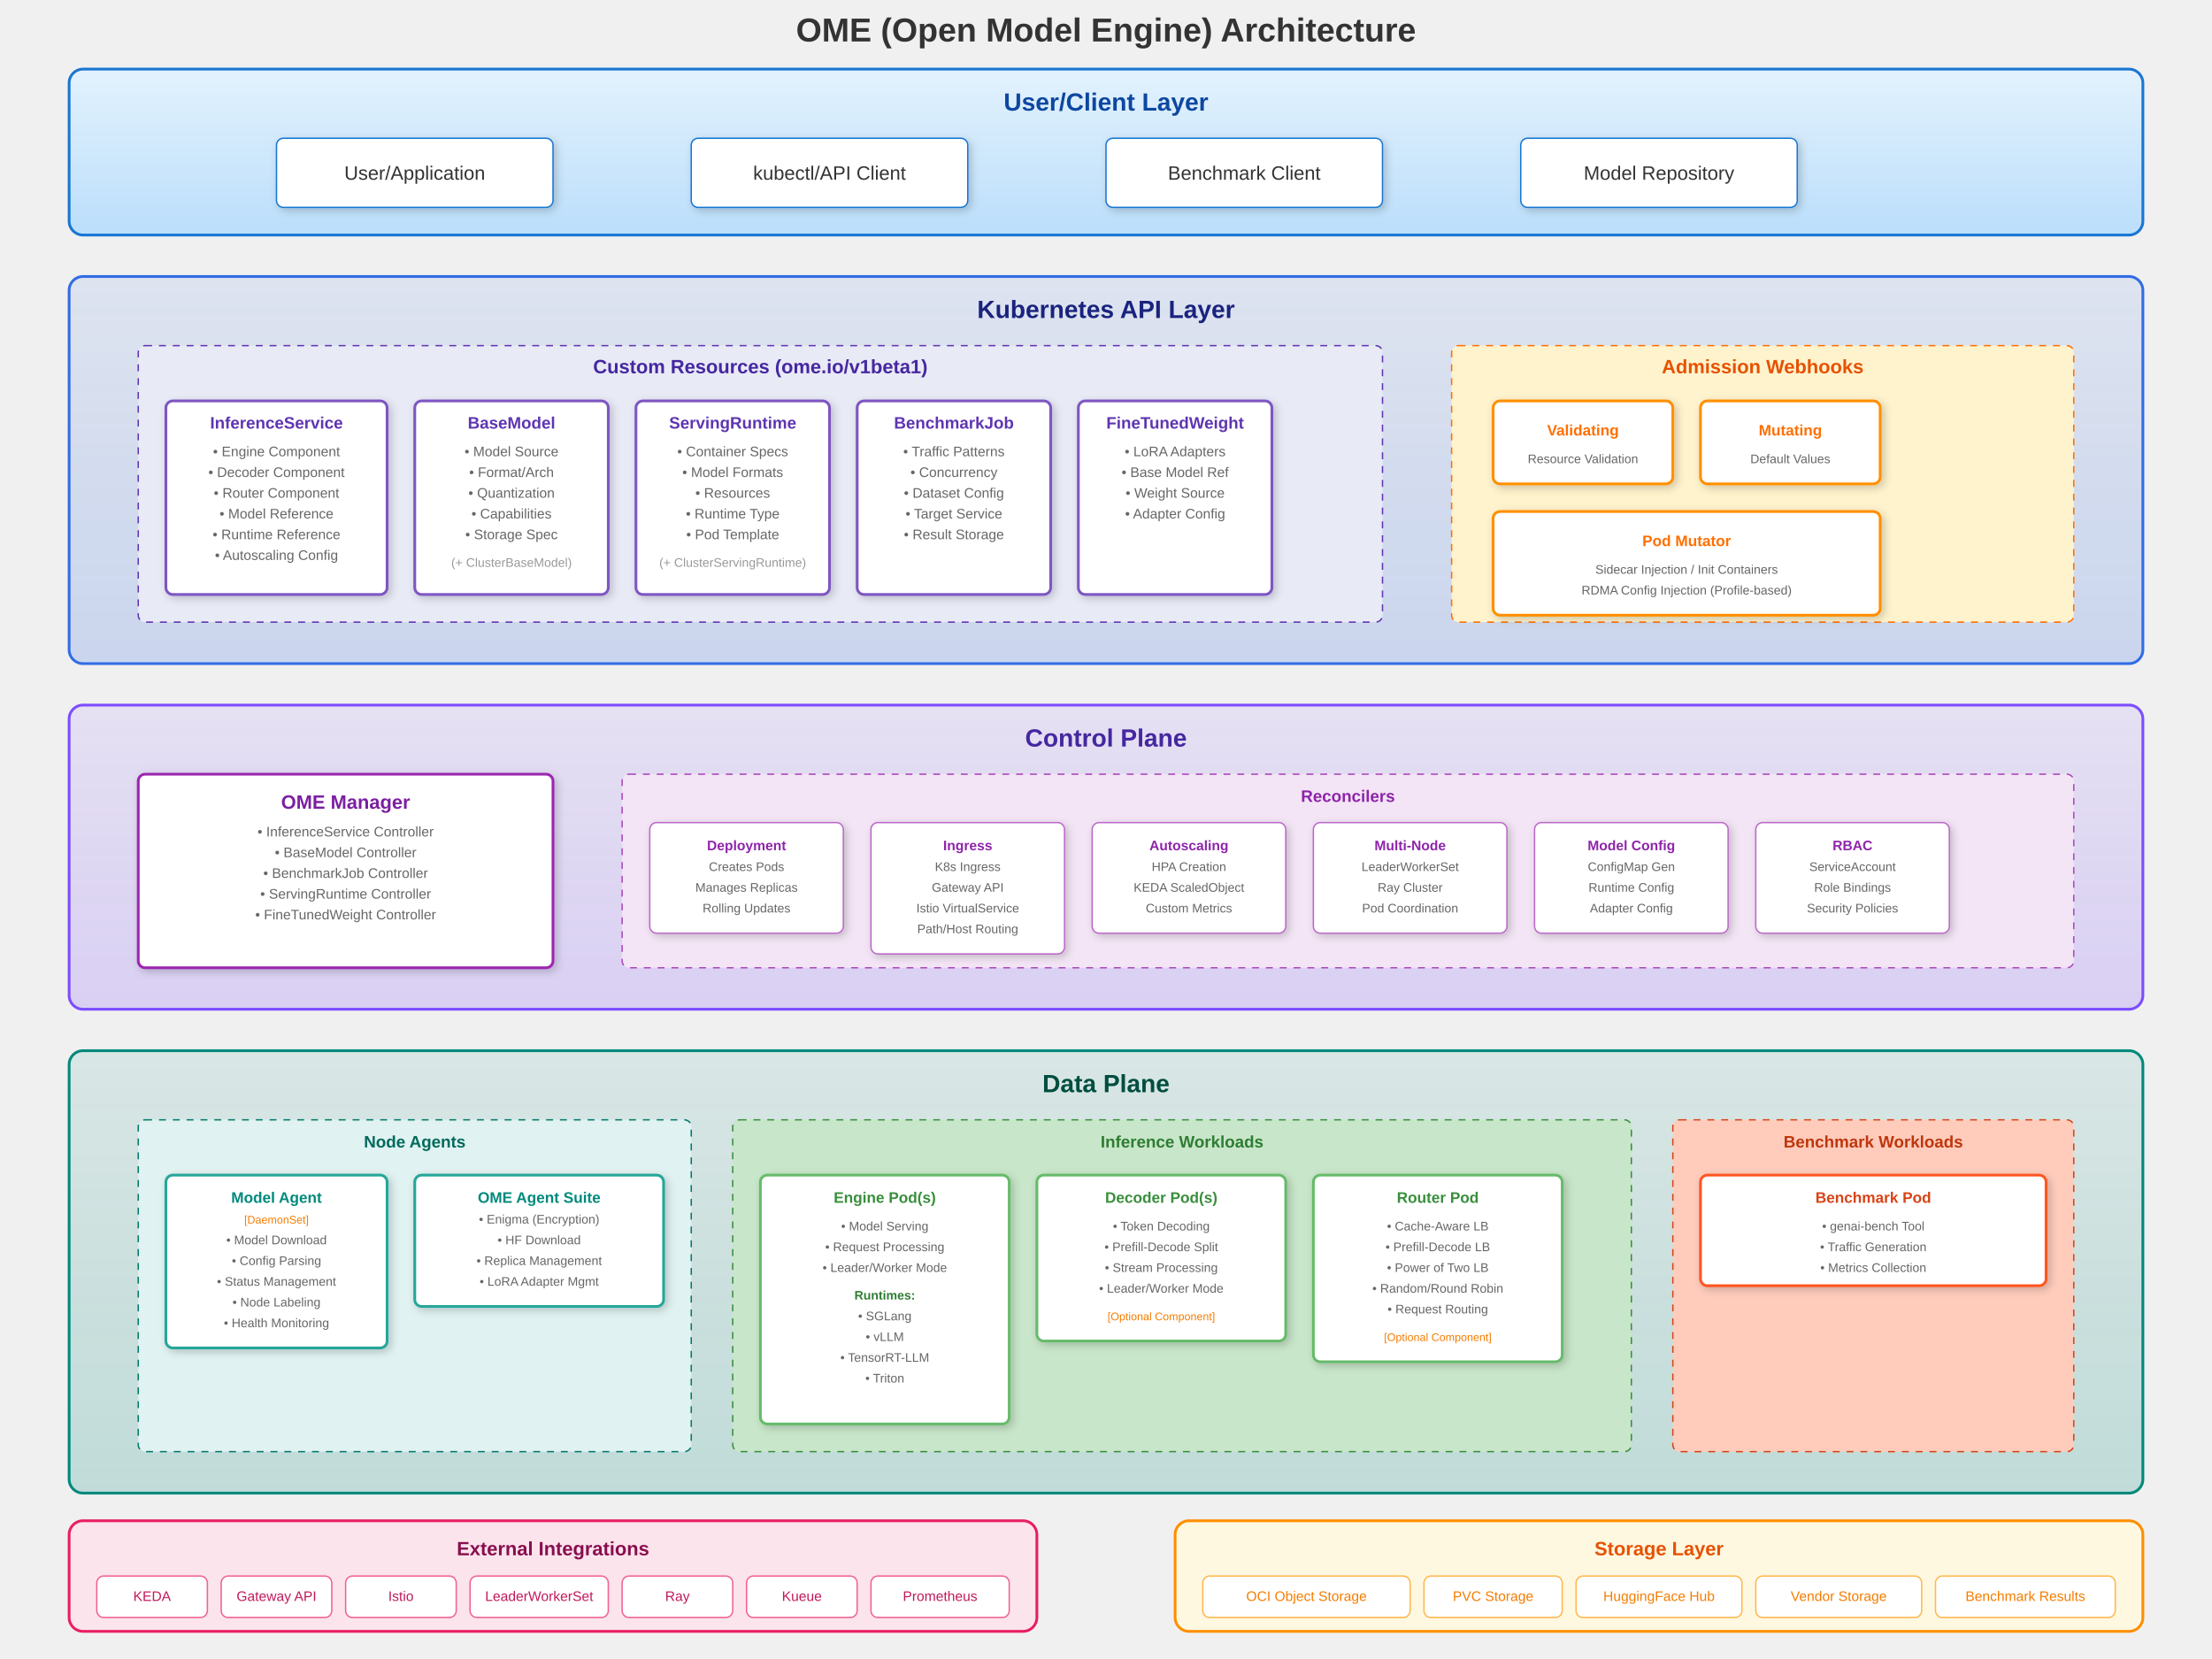
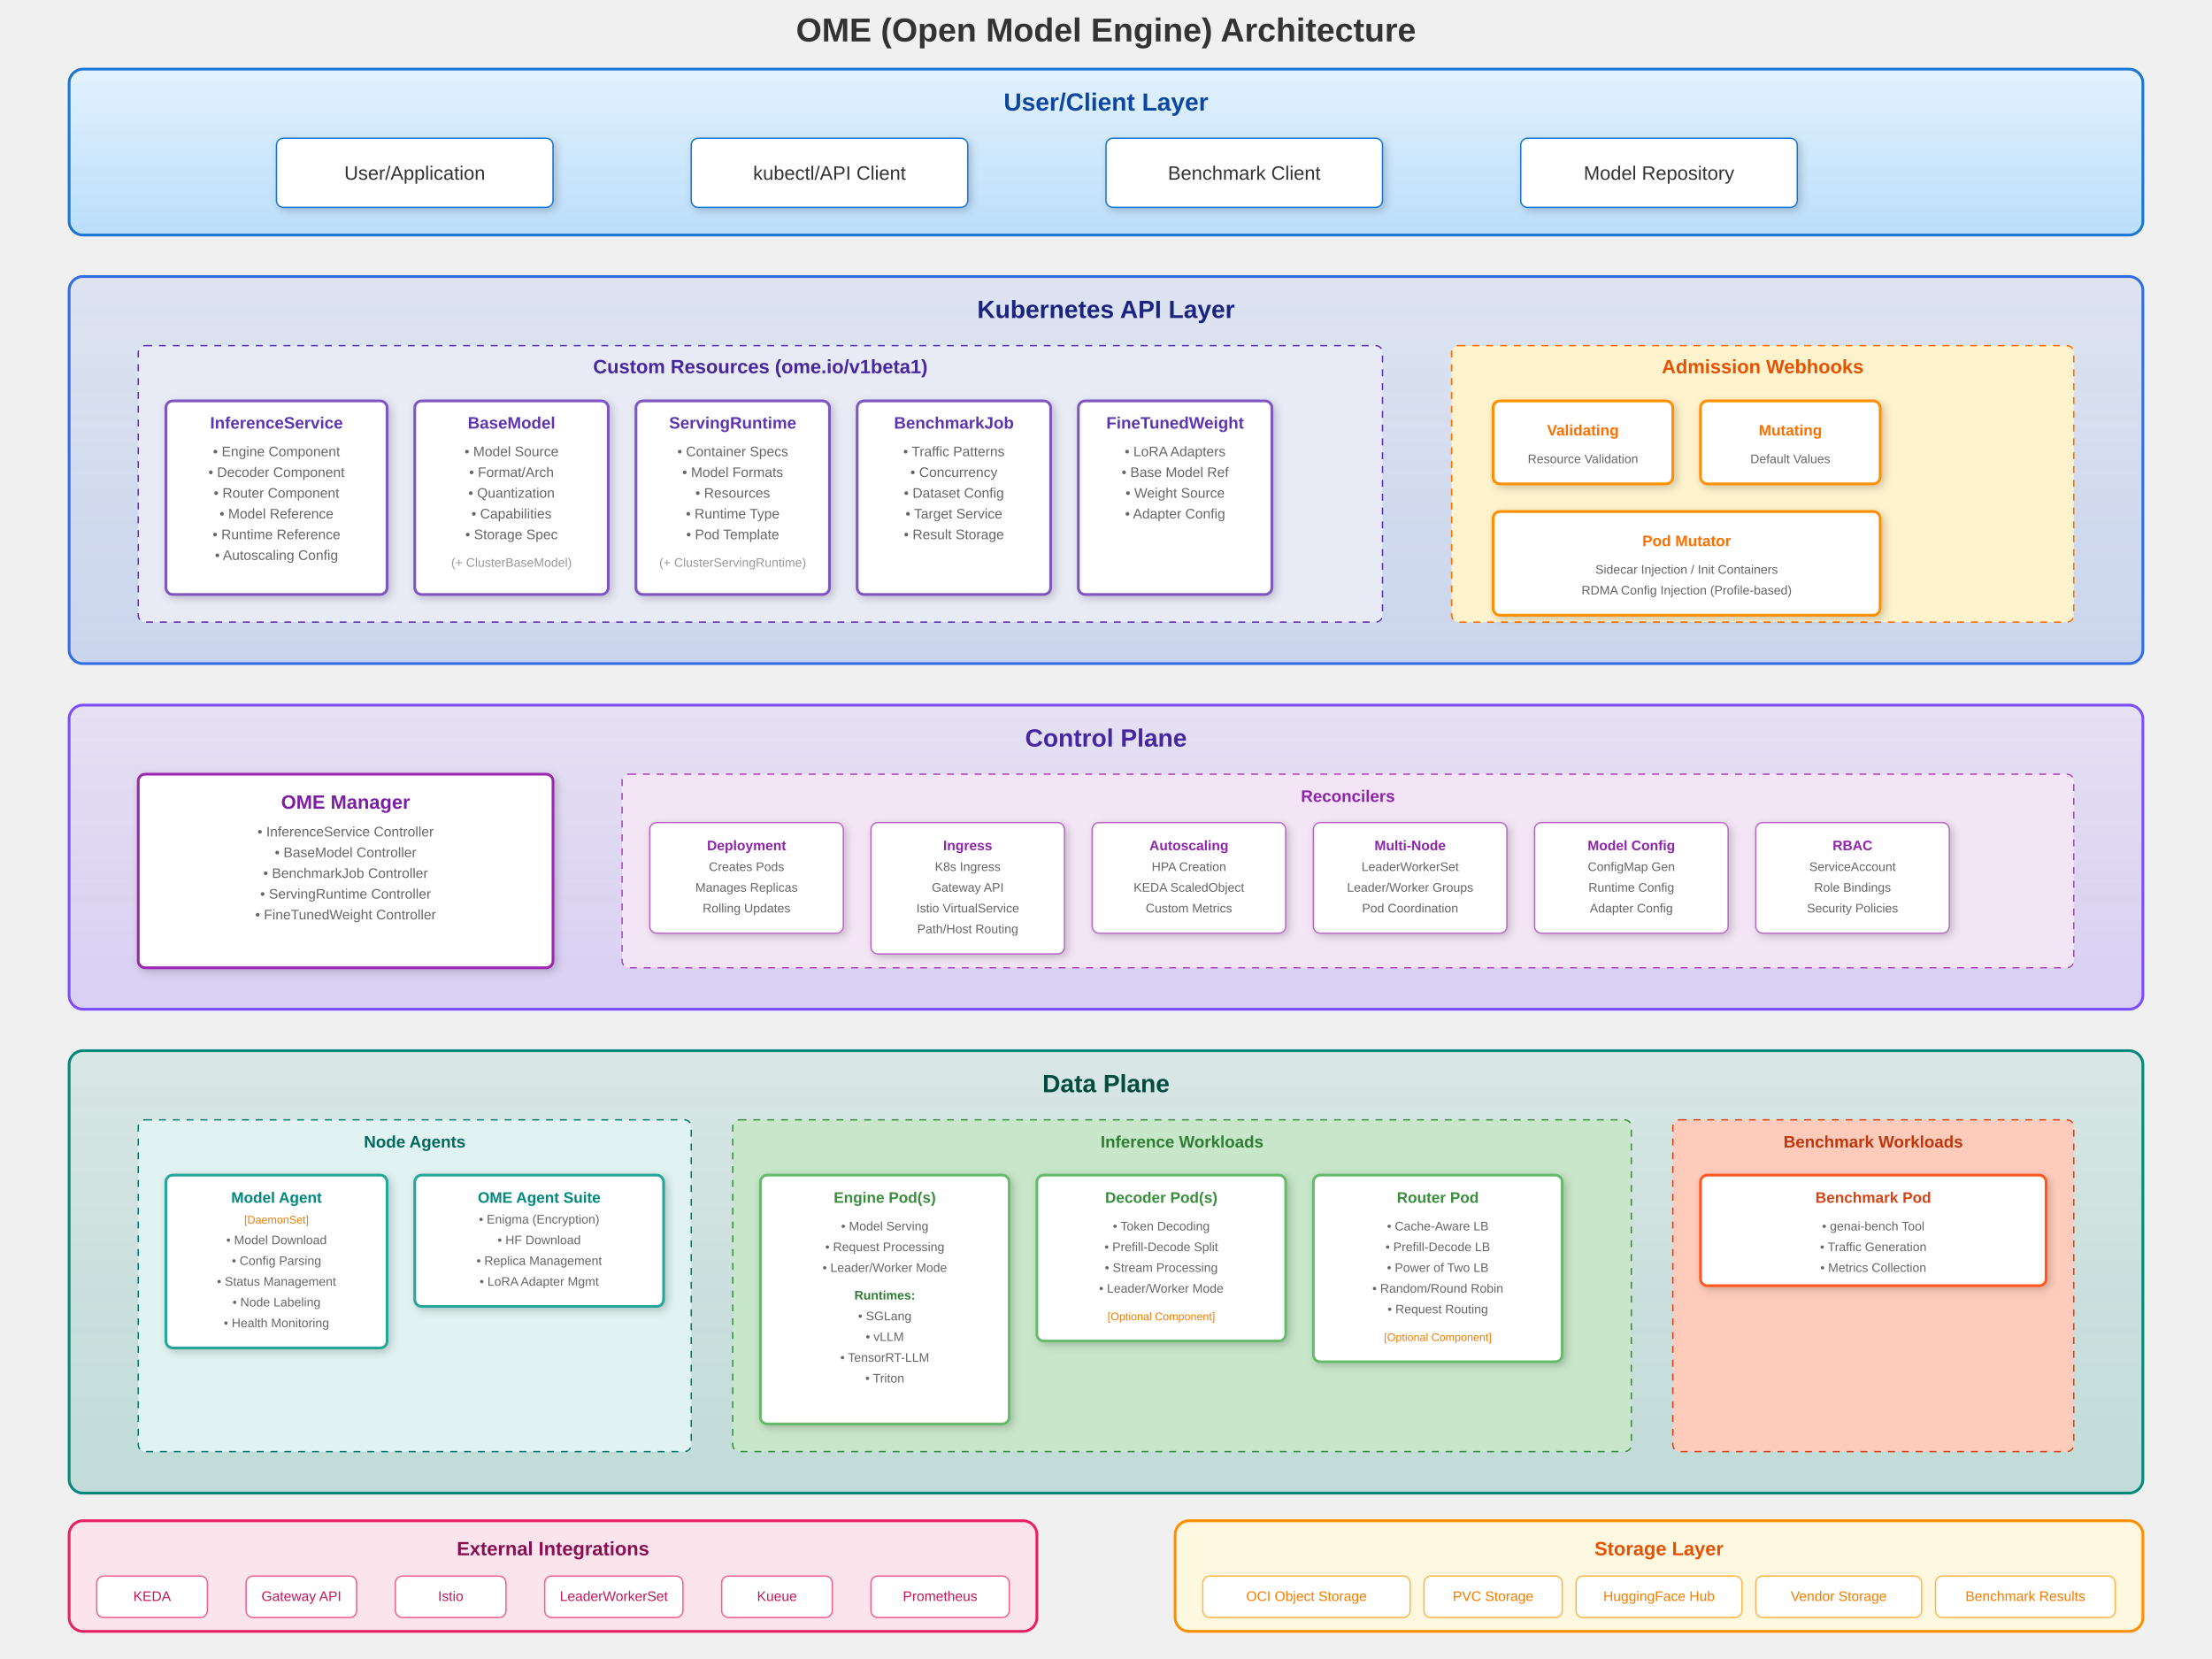
<svg xmlns="http://www.w3.org/2000/svg" width="1600" height="1200" style="background-color: white;">
  <defs>
    <linearGradient id="userGradient" x1="0%" y1="0%" x2="0%" y2="100%">
      <stop offset="0%" style="stop-color:#e3f2fd;stop-opacity:1" />
      <stop offset="100%" style="stop-color:#bbdefb;stop-opacity:1" />
    </linearGradient>
    <linearGradient id="k8sGradient" x1="0%" y1="0%" x2="0%" y2="100%">
      <stop offset="0%" style="stop-color:#326ce5;stop-opacity:0.1" />
      <stop offset="100%" style="stop-color:#326ce5;stop-opacity:0.2" />
    </linearGradient>
    <linearGradient id="controlGradient" x1="0%" y1="0%" x2="0%" y2="100%">
      <stop offset="0%" style="stop-color:#7c4dff;stop-opacity:0.1" />
      <stop offset="100%" style="stop-color:#7c4dff;stop-opacity:0.2" />
    </linearGradient>
    <linearGradient id="dataGradient" x1="0%" y1="0%" x2="0%" y2="100%">
      <stop offset="0%" style="stop-color:#00897b;stop-opacity:0.1" />
      <stop offset="100%" style="stop-color:#00897b;stop-opacity:0.2" />
    </linearGradient>
    <filter id="shadow" x="-20%" y="-20%" width="140%" height="140%">
      <feGaussianBlur in="SourceAlpha" stdDeviation="3" />
      <feOffset dx="2" dy="2" result="offsetblur" />
      <feComponentTransfer>
        <feFuncA type="linear" slope="0.2" />
      </feComponentTransfer>
      <feMerge>
        <feMergeNode />
        <feMergeNode in="SourceGraphic" />
      </feMerge>
    </filter>
    <marker id="arrowhead" markerWidth="10" markerHeight="7" refX="9" refY="3.5" orient="auto">
      <polygon points="0 0, 10 3.5, 0 7" fill="#666" />
    </marker>
  </defs>
  <text x="800" y="30" text-anchor="middle" font-size="24" font-weight="bold" fill="#333" font-family="Arial, sans-serif">OME (Open Model Engine) Architecture</text>
  <g id="userLayer">
    <rect x="50" y="50" width="1500" height="120" rx="10" fill="url(#userGradient)" stroke="#1976d2" stroke-width="2" />
    <text x="800" y="80" text-anchor="middle" font-size="18" font-weight="bold" fill="#0d47a1" font-family="Arial, sans-serif">User/Client Layer</text>
    <rect x="200" y="100" width="200" height="50" rx="5" fill="white" stroke="#1976d2" filter="url(#shadow)" />
    <text x="300" y="130" text-anchor="middle" font-size="14" fill="#333" font-family="Arial, sans-serif">User/Application</text>
    <rect x="500" y="100" width="200" height="50" rx="5" fill="white" stroke="#1976d2" filter="url(#shadow)" />
    <text x="600" y="130" text-anchor="middle" font-size="14" fill="#333" font-family="Arial, sans-serif">kubectl/API Client</text>
    <rect x="800" y="100" width="200" height="50" rx="5" fill="white" stroke="#1976d2" filter="url(#shadow)" />
    <text x="900" y="130" text-anchor="middle" font-size="14" fill="#333" font-family="Arial, sans-serif">Benchmark Client</text>
    <rect x="1100" y="100" width="200" height="50" rx="5" fill="white" stroke="#1976d2" filter="url(#shadow)" />
    <text x="1200" y="130" text-anchor="middle" font-size="14" fill="#333" font-family="Arial, sans-serif">Model Repository</text>
  </g>
  <g id="k8sLayer">
    <rect x="50" y="200" width="1500" height="280" rx="10" fill="url(#k8sGradient)" stroke="#326ce5" stroke-width="2" />
    <text x="800" y="230" text-anchor="middle" font-size="18" font-weight="bold" fill="#1a237e" font-family="Arial, sans-serif">Kubernetes API Layer</text>
    <g id="crds">
      <rect x="100" y="250" width="900" height="200" rx="5" fill="#e8eaf6" stroke="#5e35b1" stroke-width="1" stroke-dasharray="5,5" />
      <text x="550" y="270" text-anchor="middle" font-size="14" font-weight="bold" fill="#4527a0" font-family="Arial, sans-serif">Custom Resources (ome.io/v1beta1)</text>
      <rect x="120" y="290" width="160" height="140" rx="5" fill="white" stroke="#7e57c2" stroke-width="2" filter="url(#shadow)" />
      <text x="200" y="310" text-anchor="middle" font-size="12" font-weight="bold" fill="#5e35b1" font-family="Arial, sans-serif">InferenceService</text>
      <text x="200" y="330" text-anchor="middle" font-size="10" fill="#666" font-family="Arial, sans-serif">• Engine Component</text>
      <text x="200" y="345" text-anchor="middle" font-size="10" fill="#666" font-family="Arial, sans-serif">• Decoder Component</text>
      <text x="200" y="360" text-anchor="middle" font-size="10" fill="#666" font-family="Arial, sans-serif">• Router Component</text>
      <text x="200" y="375" text-anchor="middle" font-size="10" fill="#666" font-family="Arial, sans-serif">• Model Reference</text>
      <text x="200" y="390" text-anchor="middle" font-size="10" fill="#666" font-family="Arial, sans-serif">• Runtime Reference</text>
      <text x="200" y="405" text-anchor="middle" font-size="10" fill="#666" font-family="Arial, sans-serif">• Autoscaling Config</text>
      <rect x="300" y="290" width="140" height="140" rx="5" fill="white" stroke="#7e57c2" stroke-width="2" filter="url(#shadow)" />
      <text x="370" y="310" text-anchor="middle" font-size="12" font-weight="bold" fill="#5e35b1" font-family="Arial, sans-serif">BaseModel</text>
      <text x="370" y="330" text-anchor="middle" font-size="10" fill="#666" font-family="Arial, sans-serif">• Model Source</text>
      <text x="370" y="345" text-anchor="middle" font-size="10" fill="#666" font-family="Arial, sans-serif">• Format/Arch</text>
      <text x="370" y="360" text-anchor="middle" font-size="10" fill="#666" font-family="Arial, sans-serif">• Quantization</text>
      <text x="370" y="375" text-anchor="middle" font-size="10" fill="#666" font-family="Arial, sans-serif">• Capabilities</text>
      <text x="370" y="390" text-anchor="middle" font-size="10" fill="#666" font-family="Arial, sans-serif">• Storage Spec</text>
      <text x="370" y="410" text-anchor="middle" font-size="9" fill="#999" font-family="Arial, sans-serif">(+ ClusterBaseModel)</text>
      <rect x="460" y="290" width="140" height="140" rx="5" fill="white" stroke="#7e57c2" stroke-width="2" filter="url(#shadow)" />
      <text x="530" y="310" text-anchor="middle" font-size="12" font-weight="bold" fill="#5e35b1" font-family="Arial, sans-serif">ServingRuntime</text>
      <text x="530" y="330" text-anchor="middle" font-size="10" fill="#666" font-family="Arial, sans-serif">• Container Specs</text>
      <text x="530" y="345" text-anchor="middle" font-size="10" fill="#666" font-family="Arial, sans-serif">• Model Formats</text>
      <text x="530" y="360" text-anchor="middle" font-size="10" fill="#666" font-family="Arial, sans-serif">• Resources</text>
      <text x="530" y="375" text-anchor="middle" font-size="10" fill="#666" font-family="Arial, sans-serif">• Runtime Type</text>
      <text x="530" y="390" text-anchor="middle" font-size="10" fill="#666" font-family="Arial, sans-serif">• Pod Template</text>
      <text x="530" y="410" text-anchor="middle" font-size="9" fill="#999" font-family="Arial, sans-serif">(+ ClusterServingRuntime)</text>
      <rect x="620" y="290" width="140" height="140" rx="5" fill="white" stroke="#7e57c2" stroke-width="2" filter="url(#shadow)" />
      <text x="690" y="310" text-anchor="middle" font-size="12" font-weight="bold" fill="#5e35b1" font-family="Arial, sans-serif">BenchmarkJob</text>
      <text x="690" y="330" text-anchor="middle" font-size="10" fill="#666" font-family="Arial, sans-serif">• Traffic Patterns</text>
      <text x="690" y="345" text-anchor="middle" font-size="10" fill="#666" font-family="Arial, sans-serif">• Concurrency</text>
      <text x="690" y="360" text-anchor="middle" font-size="10" fill="#666" font-family="Arial, sans-serif">• Dataset Config</text>
      <text x="690" y="375" text-anchor="middle" font-size="10" fill="#666" font-family="Arial, sans-serif">• Target Service</text>
      <text x="690" y="390" text-anchor="middle" font-size="10" fill="#666" font-family="Arial, sans-serif">• Result Storage</text>
      <rect x="780" y="290" width="140" height="140" rx="5" fill="white" stroke="#7e57c2" stroke-width="2" filter="url(#shadow)" />
      <text x="850" y="310" text-anchor="middle" font-size="12" font-weight="bold" fill="#5e35b1" font-family="Arial, sans-serif">FineTunedWeight</text>
      <text x="850" y="330" text-anchor="middle" font-size="10" fill="#666" font-family="Arial, sans-serif">• LoRA Adapters</text>
      <text x="850" y="345" text-anchor="middle" font-size="10" fill="#666" font-family="Arial, sans-serif">• Base Model Ref</text>
      <text x="850" y="360" text-anchor="middle" font-size="10" fill="#666" font-family="Arial, sans-serif">• Weight Source</text>
      <text x="850" y="375" text-anchor="middle" font-size="10" fill="#666" font-family="Arial, sans-serif">• Adapter Config</text>
    </g>
    <g id="webhooks">
      <rect x="1050" y="250" width="450" height="200" rx="5" fill="#fff3cd" stroke="#ff6f00" stroke-width="1" stroke-dasharray="5,5" />
      <text x="1275" y="270" text-anchor="middle" font-size="14" font-weight="bold" fill="#e65100" font-family="Arial, sans-serif">Admission Webhooks</text>
      <rect x="1080" y="290" width="130" height="60" rx="5" fill="white" stroke="#ff8f00" stroke-width="2" filter="url(#shadow)" />
      <text x="1145" y="315" text-anchor="middle" font-size="11" font-weight="bold" fill="#ff6f00" font-family="Arial, sans-serif">Validating</text>
      <text x="1145" y="335" text-anchor="middle" font-size="9" fill="#666" font-family="Arial, sans-serif">Resource Validation</text>
      <rect x="1230" y="290" width="130" height="60" rx="5" fill="white" stroke="#ff8f00" stroke-width="2" filter="url(#shadow)" />
      <text x="1295" y="315" text-anchor="middle" font-size="11" font-weight="bold" fill="#ff6f00" font-family="Arial, sans-serif">Mutating</text>
      <text x="1295" y="335" text-anchor="middle" font-size="9" fill="#666" font-family="Arial, sans-serif">Default Values</text>
      <rect x="1080" y="370" width="280" height="75" rx="5" fill="white" stroke="#ff8f00" stroke-width="2" filter="url(#shadow)" />
      <text x="1220" y="395" text-anchor="middle" font-size="11" font-weight="bold" fill="#ff6f00" font-family="Arial, sans-serif">Pod Mutator</text>
      <text x="1220" y="415" text-anchor="middle" font-size="9" fill="#666" font-family="Arial, sans-serif">Sidecar Injection / Init Containers</text>
      <text x="1220" y="430" text-anchor="middle" font-size="9" fill="#666" font-family="Arial, sans-serif">RDMA Config Injection (Profile-based)</text>
    </g>
  </g>
  <g id="controlPlane">
    <rect x="50" y="510" width="1500" height="220" rx="10" fill="url(#controlGradient)" stroke="#7c4dff" stroke-width="2" />
    <text x="800" y="540" text-anchor="middle" font-size="18" font-weight="bold" fill="#4527a0" font-family="Arial, sans-serif">Control Plane</text>
    <rect x="100" y="560" width="300" height="140" rx="5" fill="white" stroke="#9c27b0" stroke-width="2" filter="url(#shadow)" />
    <text x="250" y="585" text-anchor="middle" font-size="14" font-weight="bold" fill="#7b1fa2" font-family="Arial, sans-serif">OME Manager</text>
    <text x="250" y="605" text-anchor="middle" font-size="10" fill="#666" font-family="Arial, sans-serif">• InferenceService Controller</text>
    <text x="250" y="620" text-anchor="middle" font-size="10" fill="#666" font-family="Arial, sans-serif">• BaseModel Controller</text>
    <text x="250" y="635" text-anchor="middle" font-size="10" fill="#666" font-family="Arial, sans-serif">• BenchmarkJob Controller</text>
    <text x="250" y="650" text-anchor="middle" font-size="10" fill="#666" font-family="Arial, sans-serif">• ServingRuntime Controller</text>
    <text x="250" y="665" text-anchor="middle" font-size="10" fill="#666" font-family="Arial, sans-serif">• FineTunedWeight Controller</text>
    <g id="reconcilers">
      <rect x="450" y="560" width="1050" height="140" rx="5" fill="#f3e5f5" stroke="#ab47bc" stroke-width="1" stroke-dasharray="5,5" />
      <text x="975" y="580" text-anchor="middle" font-size="12" font-weight="bold" fill="#8e24aa" font-family="Arial, sans-serif">Reconcilers</text>
      <rect x="470" y="595" width="140" height="80" rx="5" fill="white" stroke="#ba68c8" stroke-width="1" filter="url(#shadow)" />
      <text x="540" y="615" text-anchor="middle" font-size="10" font-weight="bold" fill="#8e24aa" font-family="Arial, sans-serif">Deployment</text>
      <text x="540" y="630" text-anchor="middle" font-size="9" fill="#666" font-family="Arial, sans-serif">Creates Pods</text>
      <text x="540" y="645" text-anchor="middle" font-size="9" fill="#666" font-family="Arial, sans-serif">Manages Replicas</text>
      <text x="540" y="660" text-anchor="middle" font-size="9" fill="#666" font-family="Arial, sans-serif">Rolling Updates</text>
      <rect x="630" y="595" width="140" height="95" rx="5" fill="white" stroke="#ba68c8" stroke-width="1" filter="url(#shadow)" />
      <text x="700" y="615" text-anchor="middle" font-size="10" font-weight="bold" fill="#8e24aa" font-family="Arial, sans-serif">Ingress</text>
      <text x="700" y="630" text-anchor="middle" font-size="9" fill="#666" font-family="Arial, sans-serif">K8s Ingress</text>
      <text x="700" y="645" text-anchor="middle" font-size="9" fill="#666" font-family="Arial, sans-serif">Gateway API</text>
      <text x="700" y="660" text-anchor="middle" font-size="9" fill="#666" font-family="Arial, sans-serif">Istio VirtualService</text>
      <text x="700" y="675" text-anchor="middle" font-size="9" fill="#666" font-family="Arial, sans-serif">Path/Host Routing</text>
      <rect x="790" y="595" width="140" height="80" rx="5" fill="white" stroke="#ba68c8" stroke-width="1" filter="url(#shadow)" />
      <text x="860" y="615" text-anchor="middle" font-size="10" font-weight="bold" fill="#8e24aa" font-family="Arial, sans-serif">Autoscaling</text>
      <text x="860" y="630" text-anchor="middle" font-size="9" fill="#666" font-family="Arial, sans-serif">HPA Creation</text>
      <text x="860" y="645" text-anchor="middle" font-size="9" fill="#666" font-family="Arial, sans-serif">KEDA ScaledObject</text>
      <text x="860" y="660" text-anchor="middle" font-size="9" fill="#666" font-family="Arial, sans-serif">Custom Metrics</text>
      <rect x="950" y="595" width="140" height="80" rx="5" fill="white" stroke="#ba68c8" stroke-width="1" filter="url(#shadow)" />
      <text x="1020" y="615" text-anchor="middle" font-size="10" font-weight="bold" fill="#8e24aa" font-family="Arial, sans-serif">Multi-Node</text>
      <text x="1020" y="630" text-anchor="middle" font-size="9" fill="#666" font-family="Arial, sans-serif">LeaderWorkerSet</text>
-       <text x="1020" y="645" text-anchor="middle" font-size="9" fill="#666" font-family="Arial, sans-serif">Ray Cluster</text>
+       <text x="1020" y="645" text-anchor="middle" font-size="9" fill="#666" font-family="Arial, sans-serif">Leader/Worker Groups</text>
      <text x="1020" y="660" text-anchor="middle" font-size="9" fill="#666" font-family="Arial, sans-serif">Pod Coordination</text>
      <rect x="1110" y="595" width="140" height="80" rx="5" fill="white" stroke="#ba68c8" stroke-width="1" filter="url(#shadow)" />
      <text x="1180" y="615" text-anchor="middle" font-size="10" font-weight="bold" fill="#8e24aa" font-family="Arial, sans-serif">Model Config</text>
      <text x="1180" y="630" text-anchor="middle" font-size="9" fill="#666" font-family="Arial, sans-serif">ConfigMap Gen</text>
      <text x="1180" y="645" text-anchor="middle" font-size="9" fill="#666" font-family="Arial, sans-serif">Runtime Config</text>
      <text x="1180" y="660" text-anchor="middle" font-size="9" fill="#666" font-family="Arial, sans-serif">Adapter Config</text>
      <rect x="1270" y="595" width="140" height="80" rx="5" fill="white" stroke="#ba68c8" stroke-width="1" filter="url(#shadow)" />
      <text x="1340" y="615" text-anchor="middle" font-size="10" font-weight="bold" fill="#8e24aa" font-family="Arial, sans-serif">RBAC</text>
      <text x="1340" y="630" text-anchor="middle" font-size="9" fill="#666" font-family="Arial, sans-serif">ServiceAccount</text>
      <text x="1340" y="645" text-anchor="middle" font-size="9" fill="#666" font-family="Arial, sans-serif">Role Bindings</text>
      <text x="1340" y="660" text-anchor="middle" font-size="9" fill="#666" font-family="Arial, sans-serif">Security Policies</text>
    </g>
  </g>
  <g id="dataPlane">
    <rect x="50" y="760" width="1500" height="320" rx="10" fill="url(#dataGradient)" stroke="#00897b" stroke-width="2" />
    <text x="800" y="790" text-anchor="middle" font-size="18" font-weight="bold" fill="#004d40" font-family="Arial, sans-serif">Data Plane</text>
    <g id="nodeAgents">
      <rect x="100" y="810" width="400" height="240" rx="5" fill="#e0f2f1" stroke="#00796b" stroke-width="1" stroke-dasharray="5,5" />
      <text x="300" y="830" text-anchor="middle" font-size="12" font-weight="bold" fill="#00695c" font-family="Arial, sans-serif">Node Agents</text>
      <rect x="120" y="850" width="160" height="125" rx="5" fill="white" stroke="#26a69a" stroke-width="2" filter="url(#shadow)" />
      <text x="200" y="870" text-anchor="middle" font-size="11" font-weight="bold" fill="#00897b" font-family="Arial, sans-serif">Model Agent</text>
      <text x="200" y="885" text-anchor="middle" font-size="8" fill="#f57c00" font-family="Arial, sans-serif">[DaemonSet]</text>
      <text x="200" y="900" text-anchor="middle" font-size="9" fill="#666" font-family="Arial, sans-serif">• Model Download</text>
      <text x="200" y="915" text-anchor="middle" font-size="9" fill="#666" font-family="Arial, sans-serif">• Config Parsing</text>
      <text x="200" y="930" text-anchor="middle" font-size="9" fill="#666" font-family="Arial, sans-serif">• Status Management</text>
      <text x="200" y="945" text-anchor="middle" font-size="9" fill="#666" font-family="Arial, sans-serif">• Node Labeling</text>
      <text x="200" y="960" text-anchor="middle" font-size="9" fill="#666" font-family="Arial, sans-serif">• Health Monitoring</text>
      <rect x="300" y="850" width="180" height="95" rx="5" fill="white" stroke="#26a69a" stroke-width="2" filter="url(#shadow)" />
      <text x="390" y="870" text-anchor="middle" font-size="11" font-weight="bold" fill="#00897b" font-family="Arial, sans-serif">OME Agent Suite</text>
      <text x="390" y="885" text-anchor="middle" font-size="9" fill="#666" font-family="Arial, sans-serif">• Enigma (Encryption)</text>
      <text x="390" y="900" text-anchor="middle" font-size="9" fill="#666" font-family="Arial, sans-serif">• HF Download</text>
      <text x="390" y="915" text-anchor="middle" font-size="9" fill="#666" font-family="Arial, sans-serif">• Replica Management</text>
      <text x="390" y="930" text-anchor="middle" font-size="9" fill="#666" font-family="Arial, sans-serif">• LoRA Adapter Mgmt</text>
    </g>
    <g id="inferenceWorkloads">
      <rect x="530" y="810" width="650" height="240" rx="5" fill="#c8e6c9" stroke="#388e3c" stroke-width="1" stroke-dasharray="5,5" />
      <text x="855" y="830" text-anchor="middle" font-size="12" font-weight="bold" fill="#2e7d32" font-family="Arial, sans-serif">Inference Workloads</text>
      <rect x="550" y="850" width="180" height="180" rx="5" fill="white" stroke="#66bb6a" stroke-width="2" filter="url(#shadow)" />
      <text x="640" y="870" text-anchor="middle" font-size="11" font-weight="bold" fill="#388e3c" font-family="Arial, sans-serif">Engine Pod(s)</text>
      <text x="640" y="890" text-anchor="middle" font-size="9" fill="#666" font-family="Arial, sans-serif">• Model Serving</text>
      <text x="640" y="905" text-anchor="middle" font-size="9" fill="#666" font-family="Arial, sans-serif">• Request Processing</text>
      <text x="640" y="920" text-anchor="middle" font-size="9" fill="#666" font-family="Arial, sans-serif">• Leader/Worker Mode</text>
      <text x="640" y="940" text-anchor="middle" font-size="9" font-weight="bold" fill="#2e7d32" font-family="Arial, sans-serif">Runtimes:</text>
      <text x="640" y="955" text-anchor="middle" font-size="9" fill="#666" font-family="Arial, sans-serif">• SGLang</text>
      <text x="640" y="970" text-anchor="middle" font-size="9" fill="#666" font-family="Arial, sans-serif">• vLLM</text>
      <text x="640" y="985" text-anchor="middle" font-size="9" fill="#666" font-family="Arial, sans-serif">• TensorRT-LLM</text>
      <text x="640" y="1000" text-anchor="middle" font-size="9" fill="#666" font-family="Arial, sans-serif">• Triton</text>
      <rect x="750" y="850" width="180" height="120" rx="5" fill="white" stroke="#66bb6a" stroke-width="2" filter="url(#shadow)" />
      <text x="840" y="870" text-anchor="middle" font-size="11" font-weight="bold" fill="#388e3c" font-family="Arial, sans-serif">Decoder Pod(s)</text>
      <text x="840" y="890" text-anchor="middle" font-size="9" fill="#666" font-family="Arial, sans-serif">• Token Decoding</text>
      <text x="840" y="905" text-anchor="middle" font-size="9" fill="#666" font-family="Arial, sans-serif">• Prefill-Decode Split</text>
      <text x="840" y="920" text-anchor="middle" font-size="9" fill="#666" font-family="Arial, sans-serif">• Stream Processing</text>
      <text x="840" y="935" text-anchor="middle" font-size="9" fill="#666" font-family="Arial, sans-serif">• Leader/Worker Mode</text>
      <text x="840" y="955" text-anchor="middle" font-size="8" fill="#f57c00" font-family="Arial, sans-serif">[Optional Component]</text>
      <rect x="950" y="850" width="180" height="135" rx="5" fill="white" stroke="#66bb6a" stroke-width="2" filter="url(#shadow)" />
      <text x="1040" y="870" text-anchor="middle" font-size="11" font-weight="bold" fill="#388e3c" font-family="Arial, sans-serif">Router Pod</text>
      <text x="1040" y="890" text-anchor="middle" font-size="9" fill="#666" font-family="Arial, sans-serif">• Cache-Aware LB</text>
      <text x="1040" y="905" text-anchor="middle" font-size="9" fill="#666" font-family="Arial, sans-serif">• Prefill-Decode LB</text>
      <text x="1040" y="920" text-anchor="middle" font-size="9" fill="#666" font-family="Arial, sans-serif">• Power of Two LB</text>
      <text x="1040" y="935" text-anchor="middle" font-size="9" fill="#666" font-family="Arial, sans-serif">• Random/Round Robin</text>
      <text x="1040" y="950" text-anchor="middle" font-size="9" fill="#666" font-family="Arial, sans-serif">• Request Routing</text>
      <text x="1040" y="970" text-anchor="middle" font-size="8" fill="#f57c00" font-family="Arial, sans-serif">[Optional Component]</text>
    </g>
    <g id="benchmarkWorkloads">
      <rect x="1210" y="810" width="290" height="240" rx="5" fill="#ffccbc" stroke="#d84315" stroke-width="1" stroke-dasharray="5,5" />
      <text x="1355" y="830" text-anchor="middle" font-size="12" font-weight="bold" fill="#bf360c" font-family="Arial, sans-serif">Benchmark Workloads</text>
      <rect x="1230" y="850" width="250" height="80" rx="5" fill="white" stroke="#ff5722" stroke-width="2" filter="url(#shadow)" />
      <text x="1355" y="870" text-anchor="middle" font-size="11" font-weight="bold" fill="#d84315" font-family="Arial, sans-serif">Benchmark Pod</text>
      <text x="1355" y="890" text-anchor="middle" font-size="9" fill="#666" font-family="Arial, sans-serif">• genai-bench Tool</text>
      <text x="1355" y="905" text-anchor="middle" font-size="9" fill="#666" font-family="Arial, sans-serif">• Traffic Generation</text>
      <text x="1355" y="920" text-anchor="middle" font-size="9" fill="#666" font-family="Arial, sans-serif">• Metrics Collection</text>
    </g>
  </g>
  <g id="externalIntegrations">
    <rect x="50" y="1100" width="700" height="80" rx="10" fill="#fce4ec" stroke="#e91e63" stroke-width="2" />
    <text x="400" y="1125" text-anchor="middle" font-size="14" font-weight="bold" fill="#880e4f" font-family="Arial, sans-serif">External Integrations</text>
    <rect x="70" y="1140" width="80" height="30" rx="5" fill="white" stroke="#f06292" stroke-width="1" />
    <text x="110" y="1158" text-anchor="middle" font-size="10" fill="#c2185b" font-family="Arial, sans-serif">KEDA</text>
-     <rect x="160" y="1140" width="80" height="30" rx="5" fill="white" stroke="#f06292" stroke-width="1" />
-     <text x="200" y="1158" text-anchor="middle" font-size="10" fill="#c2185b" font-family="Arial, sans-serif">Gateway API</text>
-     <rect x="250" y="1140" width="80" height="30" rx="5" fill="white" stroke="#f06292" stroke-width="1" />
-     <text x="290" y="1158" text-anchor="middle" font-size="10" fill="#c2185b" font-family="Arial, sans-serif">Istio</text>
-     <rect x="340" y="1140" width="100" height="30" rx="5" fill="white" stroke="#f06292" stroke-width="1" />
-     <text x="390" y="1158" text-anchor="middle" font-size="10" fill="#c2185b" font-family="Arial, sans-serif">LeaderWorkerSet</text>
-     <rect x="450" y="1140" width="80" height="30" rx="5" fill="white" stroke="#f06292" stroke-width="1" />
-     <text x="490" y="1158" text-anchor="middle" font-size="10" fill="#c2185b" font-family="Arial, sans-serif">Ray</text>
-     <rect x="540" y="1140" width="80" height="30" rx="5" fill="white" stroke="#f06292" stroke-width="1" />
-     <text x="580" y="1158" text-anchor="middle" font-size="10" fill="#c2185b" font-family="Arial, sans-serif">Kueue</text>
+     <rect x="178" y="1140" width="80" height="30" rx="5" fill="white" stroke="#f06292" stroke-width="1" />
+     <text x="218" y="1158" text-anchor="middle" font-size="10" fill="#c2185b" font-family="Arial, sans-serif">Gateway API</text>
+     <rect x="286" y="1140" width="80" height="30" rx="5" fill="white" stroke="#f06292" stroke-width="1" />
+     <text x="326" y="1158" text-anchor="middle" font-size="10" fill="#c2185b" font-family="Arial, sans-serif">Istio</text>
+     <rect x="394" y="1140" width="100" height="30" rx="5" fill="white" stroke="#f06292" stroke-width="1" />
+     <text x="444" y="1158" text-anchor="middle" font-size="10" fill="#c2185b" font-family="Arial, sans-serif">LeaderWorkerSet</text>
+     <rect x="522" y="1140" width="80" height="30" rx="5" fill="white" stroke="#f06292" stroke-width="1" />
+     <text x="562" y="1158" text-anchor="middle" font-size="10" fill="#c2185b" font-family="Arial, sans-serif">Kueue</text>
    <rect x="630" y="1140" width="100" height="30" rx="5" fill="white" stroke="#f06292" stroke-width="1" />
    <text x="680" y="1158" text-anchor="middle" font-size="10" fill="#c2185b" font-family="Arial, sans-serif">Prometheus</text>
  </g>
  <g id="storageLayer">
    <rect x="850" y="1100" width="700" height="80" rx="10" fill="#fff8e1" stroke="#ff8f00" stroke-width="2" />
    <text x="1200" y="1125" text-anchor="middle" font-size="14" font-weight="bold" fill="#e65100" font-family="Arial, sans-serif">Storage Layer</text>
    <rect x="870" y="1140" width="150" height="30" rx="5" fill="white" stroke="#ffb74d" stroke-width="1" />
    <text x="945" y="1158" text-anchor="middle" font-size="10" fill="#f57c00" font-family="Arial, sans-serif">OCI Object Storage</text>
    <rect x="1030" y="1140" width="100" height="30" rx="5" fill="white" stroke="#ffb74d" stroke-width="1" />
    <text x="1080" y="1158" text-anchor="middle" font-size="10" fill="#f57c00" font-family="Arial, sans-serif">PVC Storage</text>
    <rect x="1140" y="1140" width="120" height="30" rx="5" fill="white" stroke="#ffb74d" stroke-width="1" />
    <text x="1200" y="1158" text-anchor="middle" font-size="10" fill="#f57c00" font-family="Arial, sans-serif">HuggingFace Hub</text>
    <rect x="1270" y="1140" width="120" height="30" rx="5" fill="white" stroke="#ffb74d" stroke-width="1" />
    <text x="1330" y="1158" text-anchor="middle" font-size="10" fill="#f57c00" font-family="Arial, sans-serif">Vendor Storage</text>
    <rect x="1400" y="1140" width="130" height="30" rx="5" fill="white" stroke="#ffb74d" stroke-width="1" />
    <text x="1465" y="1158" text-anchor="middle" font-size="10" fill="#f57c00" font-family="Arial, sans-serif">Benchmark Results</text>
  </g>
</svg>
